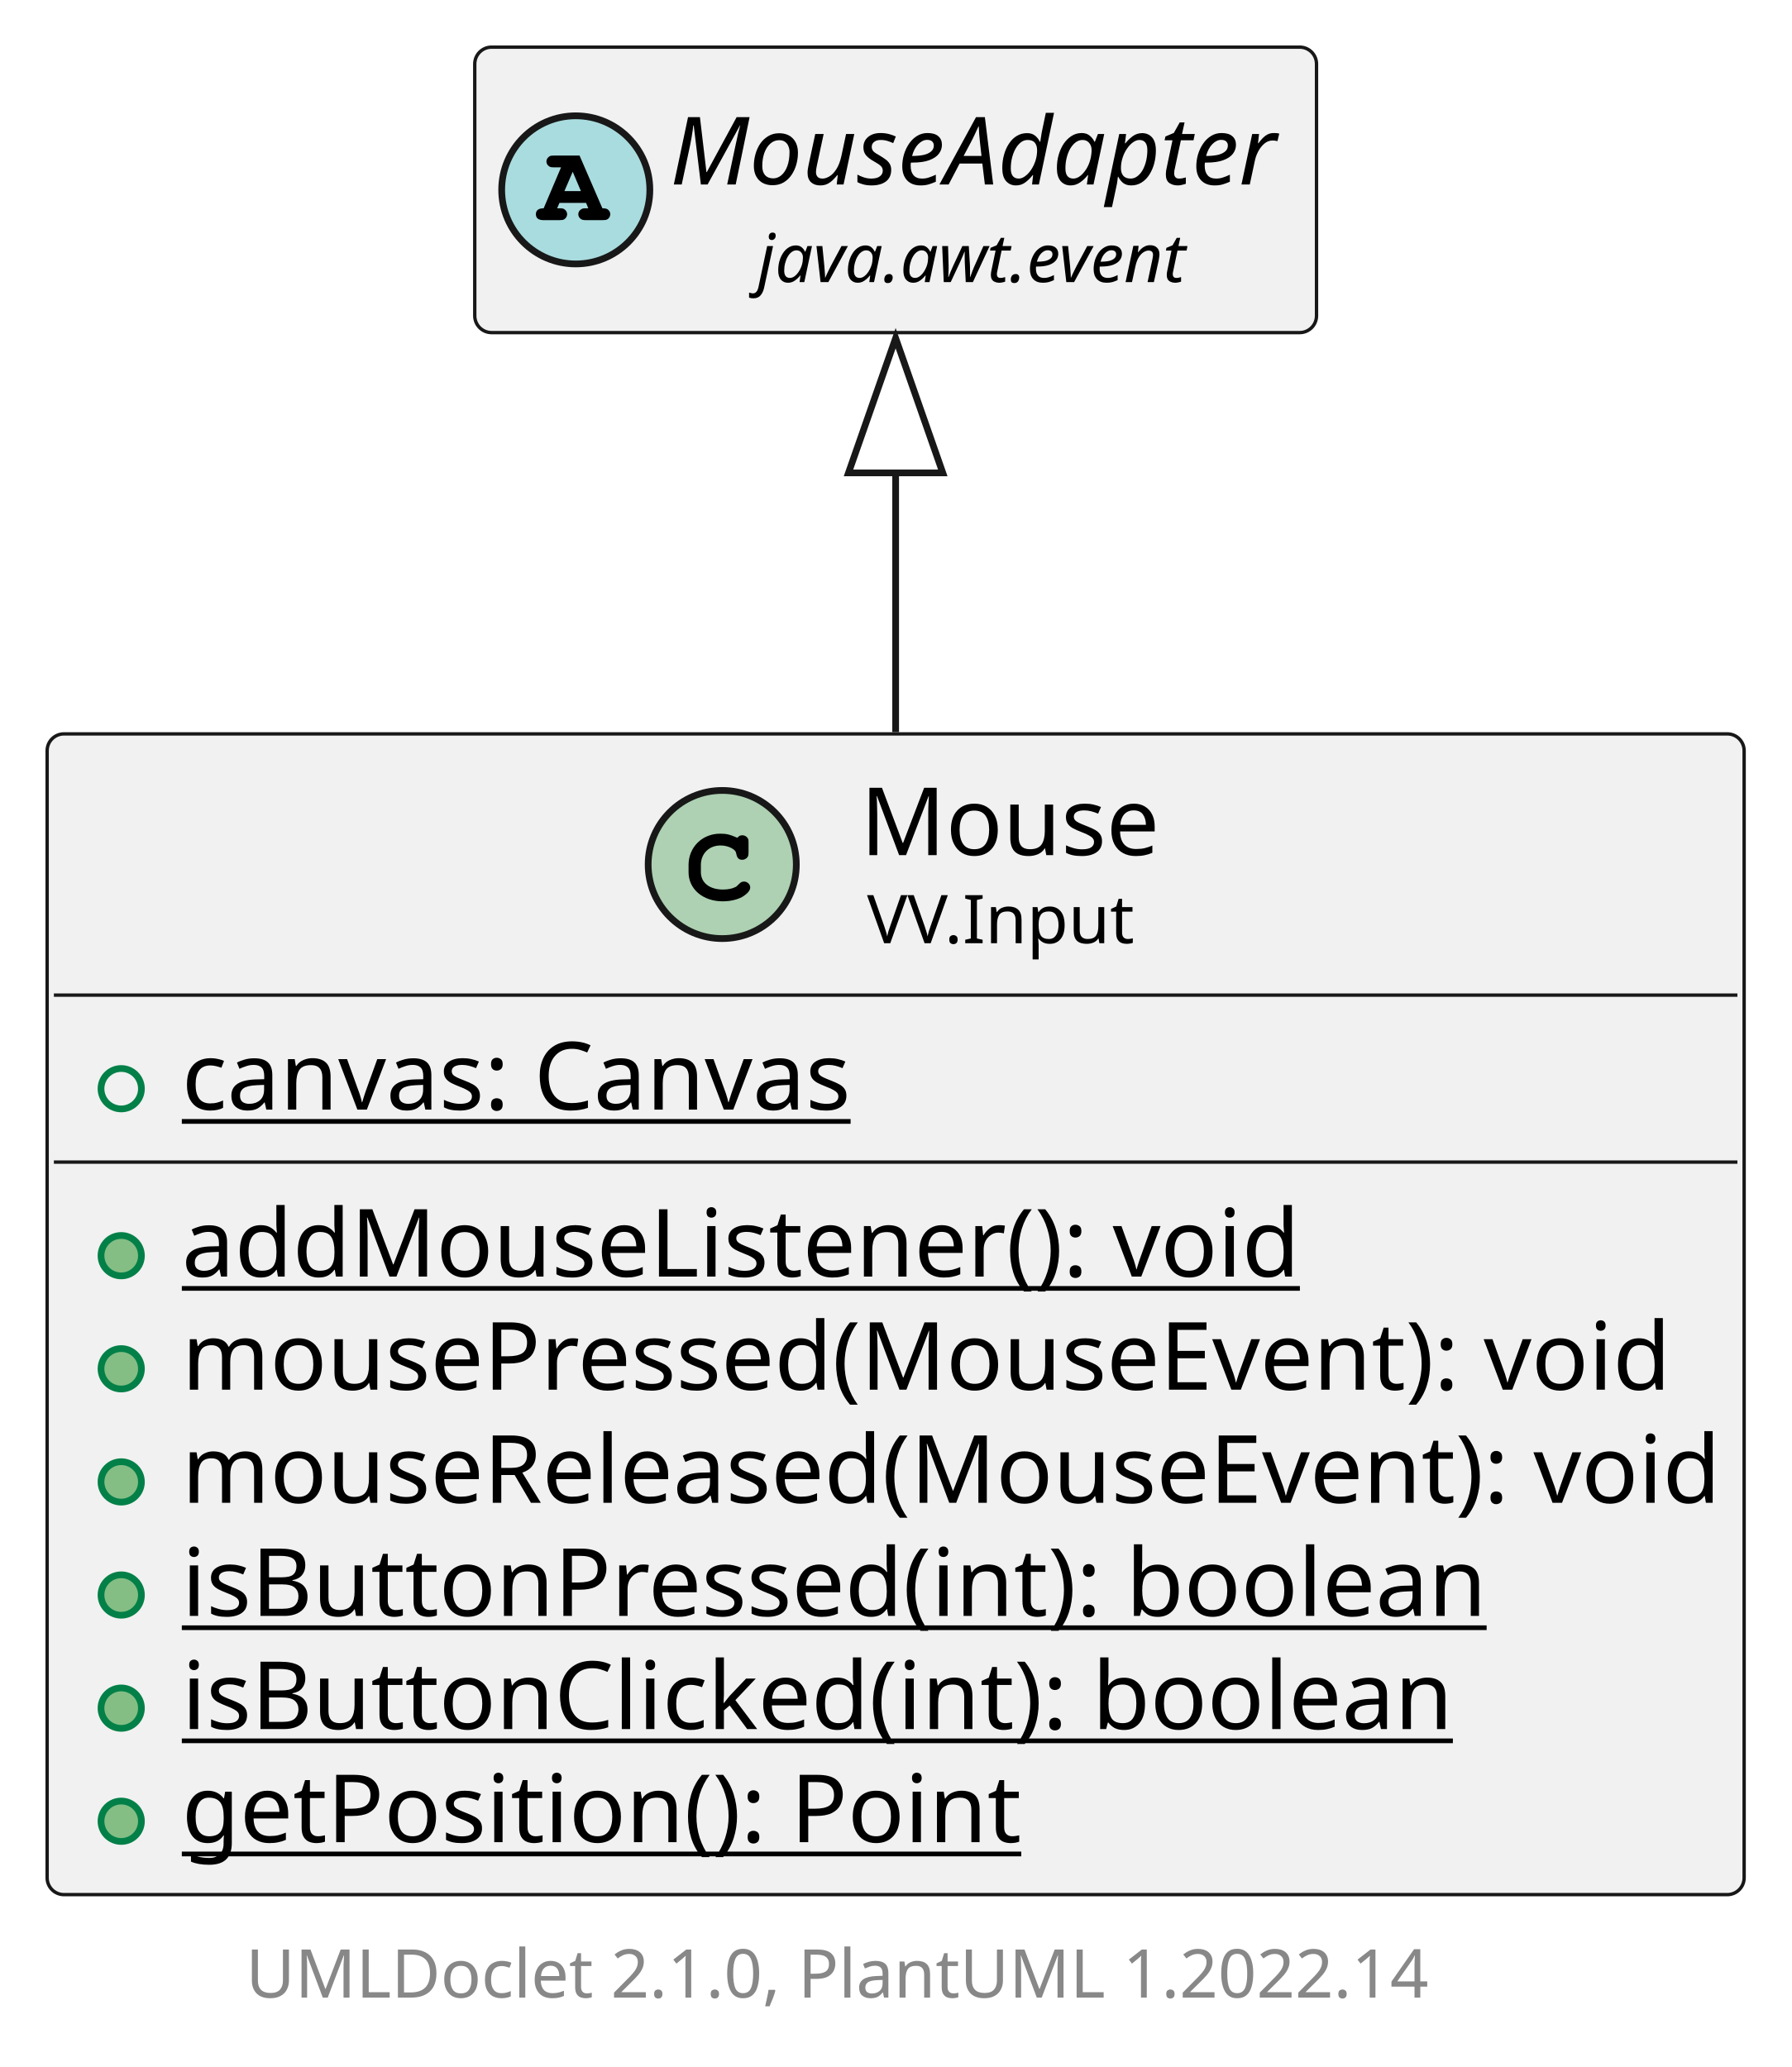
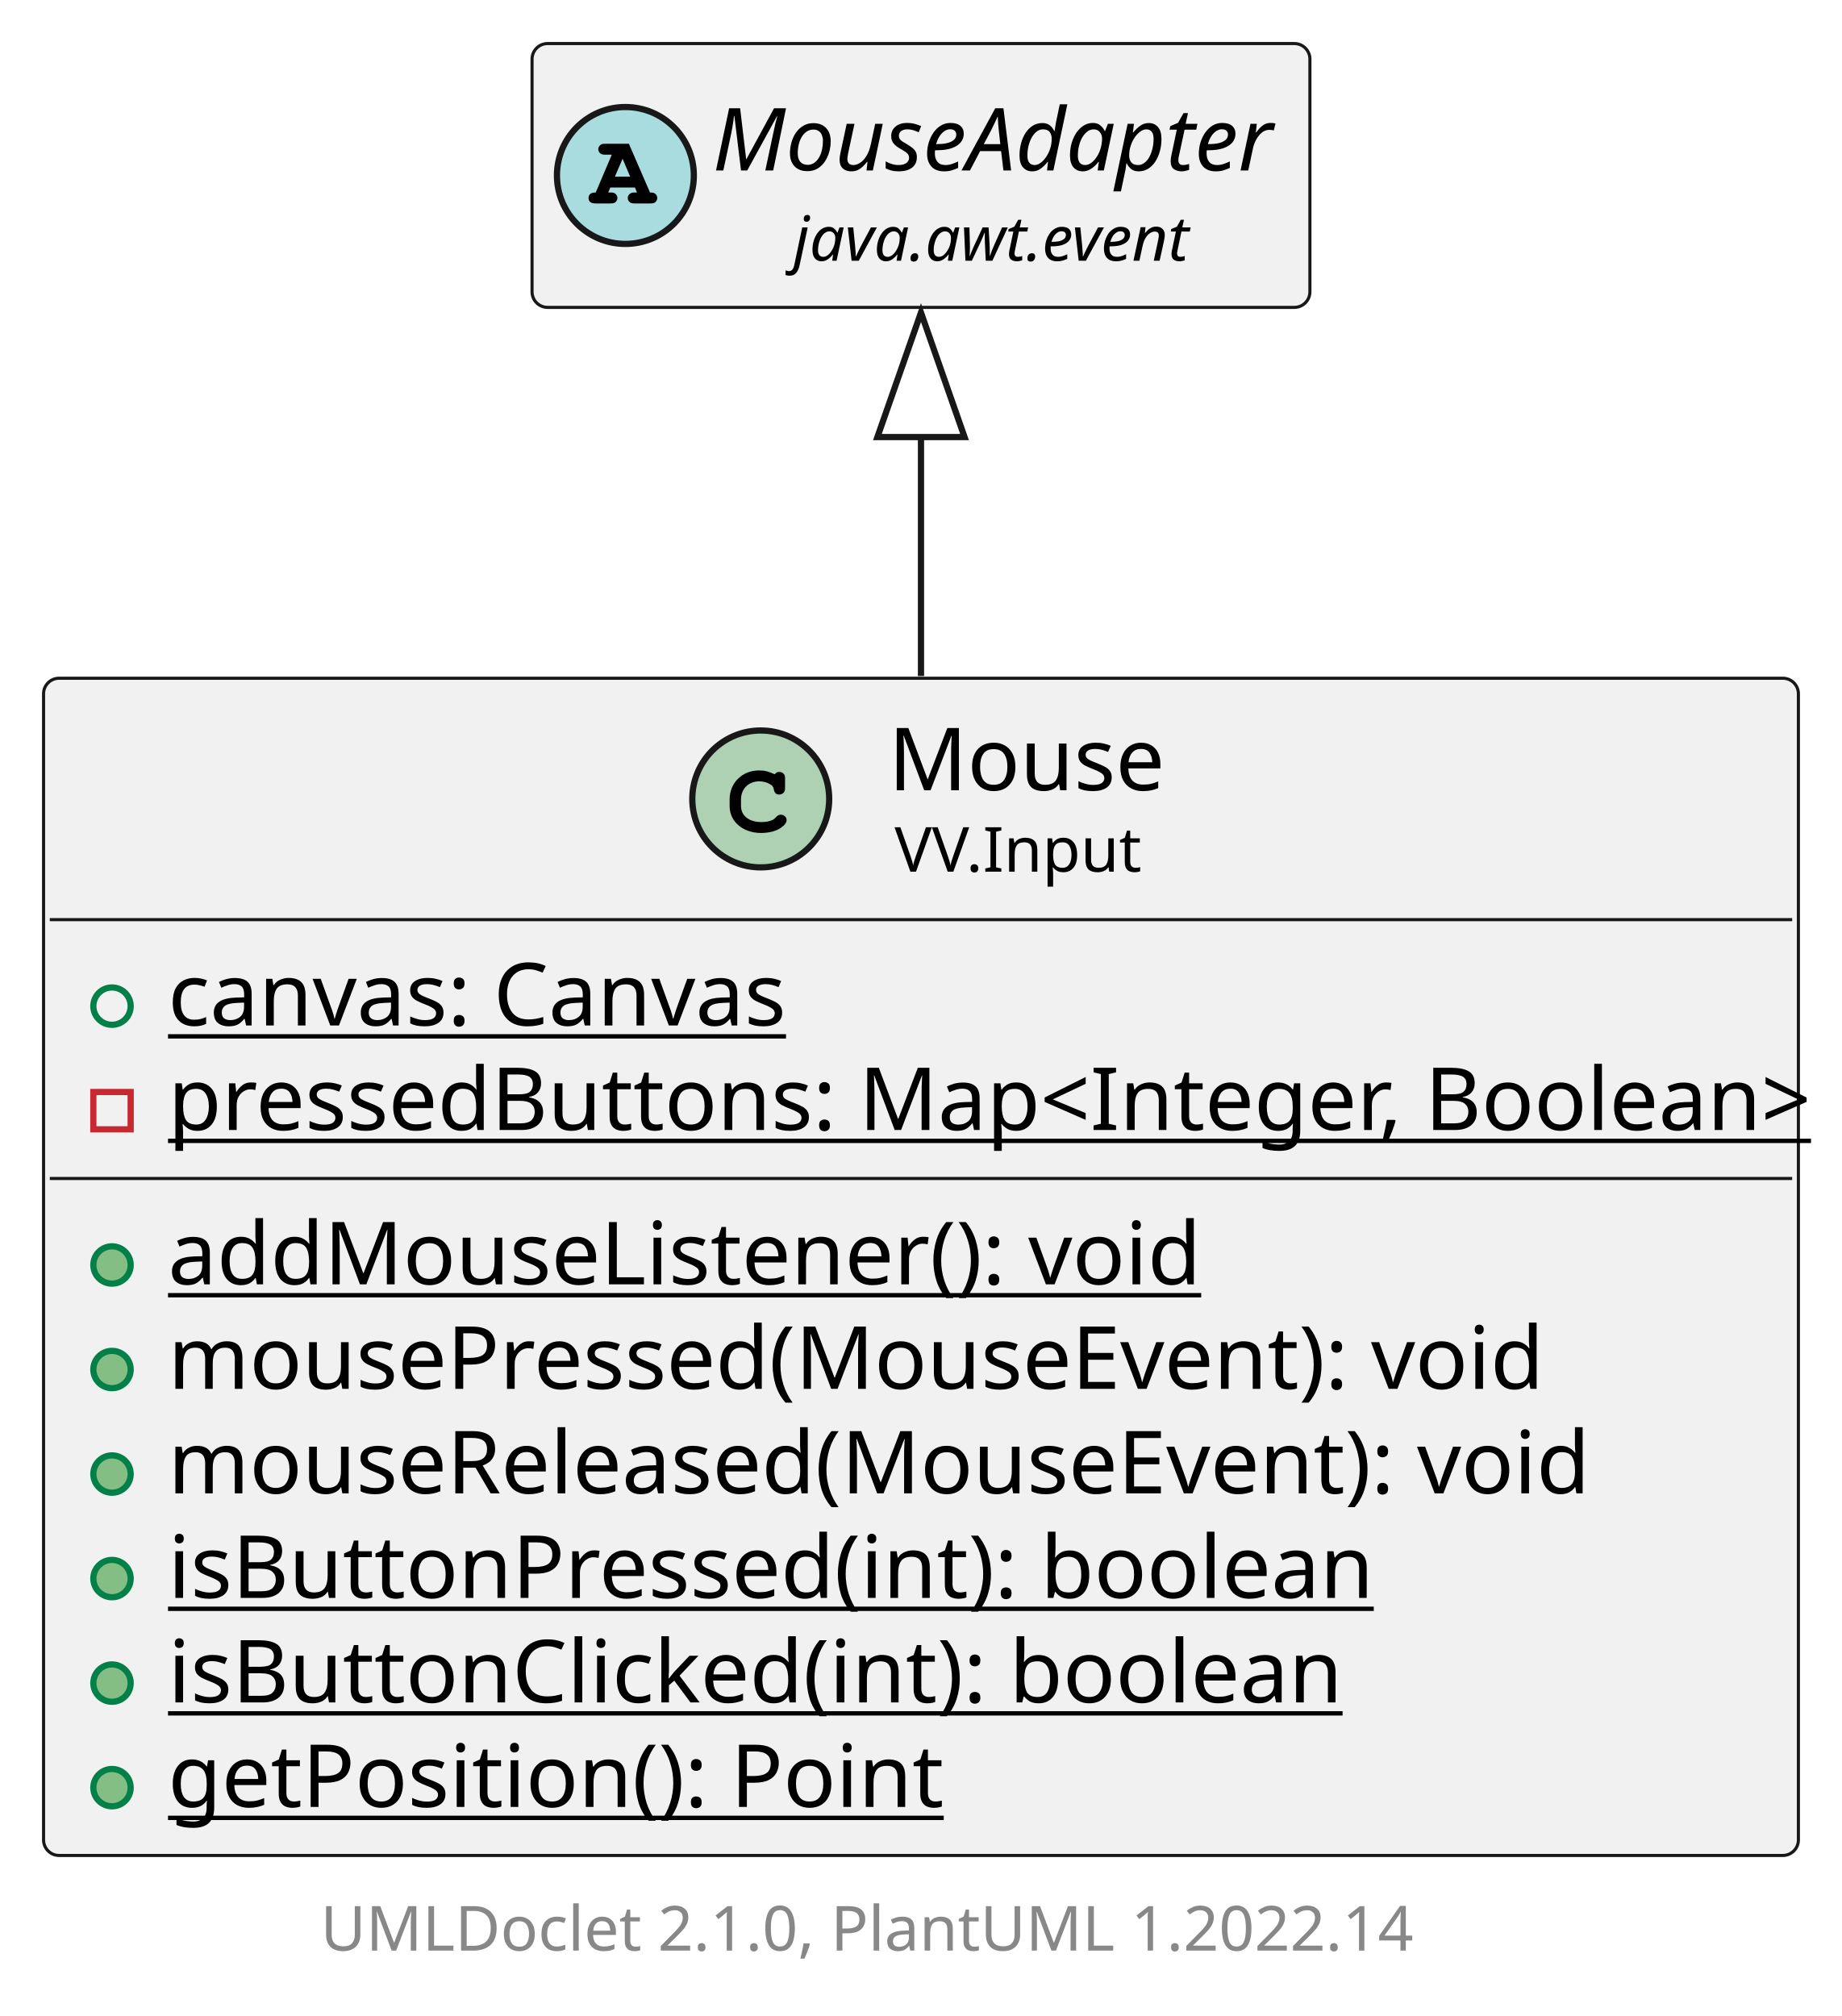
- <svg xmlns="http://www.w3.org/2000/svg" xmlns:xlink="http://www.w3.org/1999/xlink" contentStyleType="text/css" height="307px" preserveAspectRatio="none" style="width:266px;height:307px;background:#FFFFFF;" version="1.1" viewBox="0 0 266 307" width="266px" zoomAndPan="magnify">
+ <svg xmlns="http://www.w3.org/2000/svg" xmlns:xlink="http://www.w3.org/1999/xlink" contentStyleType="text/css" height="324px" preserveAspectRatio="none" style="width:296px;height:324px;background:#FFFFFF;" version="1.1" viewBox="0 0 296 324" width="296px" zoomAndPan="magnify">
  <defs />
  <g>
    <a href="Mouse.html" target="_top" title="Mouse.html" xlink:actuate="onRequest" xlink:href="Mouse.html" xlink:show="new" xlink:title="Mouse.html" xlink:type="simple">
      <g id="elem_VV.Input.Mouse">
-         <rect codeLine="5" fill="#F1F1F1" height="172.399" id="VV.Input.Mouse" rx="2.5" ry="2.5" style="stroke:#181818;stroke-width:0.5;" width="252" x="7" y="109" />
-         <ellipse cx="107.25" cy="128.4" fill="#ADD1B2" rx="11" ry="11" style="stroke:#181818;stroke-width:1.0;" />
-         <path d="M102.25,129.556 C102.25,132.056 104.391,133.869 107.312,133.869 C108.547,133.869 109.719,133.572 110.469,133.056 C111.078,132.634 111.406,132.213 111.406,131.806 C111.406,131.338 110.984,130.931 110.484,130.931 C110.25,130.931 110.031,131.009 109.828,131.213 C109.391,131.65 109.391,131.65 109.219,131.744 C108.766,131.978 108.125,132.119 107.359,132.119 C105.359,132.119 104.078,131.103 104.078,129.525 L104.078,128.478 C104.078,126.775 105.297,125.572 107,125.572 C107.578,125.572 108.156,125.713 108.625,125.963 C109.094,126.228 109.266,126.416 109.328,126.775 C109.453,127.447 109.703,127.697 110.234,127.697 C110.516,127.697 110.797,127.556 110.984,127.338 C111.109,127.166 111.156,126.994 111.156,126.556 L111.156,125.197 C111.156,124.775 111.141,124.634 111.016,124.463 C110.844,124.213 110.562,124.056 110.234,124.056 C109.922,124.056 109.719,124.166 109.5,124.431 C108.328,123.931 107.891,123.822 106.938,123.822 C104.266,123.822 102.25,125.838 102.25,128.463 L102.25,129.556 Z " fill="#000000" />
-         <text fill="#000000" font-family="sans-serif" font-size="14" lengthAdjust="spacing" textLength="43" x="127.75" y="127.006">Mouse</text>
-         <text fill="#000000" font-family="sans-serif" font-size="10" lengthAdjust="spacing" textLength="41" x="128.75" y="140.09">VV.Input</text>
-         <line style="stroke:#181818;stroke-width:0.5;" x1="8" x2="258" y1="147.8" y2="147.8" />
+         <rect codeLine="5" fill="#F1F1F1" height="189.199" id="VV.Input.Mouse" rx="2.5" ry="2.5" style="stroke:#181818;stroke-width:0.5;" width="282" x="7" y="109" />
+         <ellipse cx="122.25" cy="128.4" fill="#ADD1B2" rx="11" ry="11" style="stroke:#181818;stroke-width:1.0;" />
+         <path d="M117.25,129.556 C117.25,132.056 119.391,133.869 122.312,133.869 C123.547,133.869 124.719,133.572 125.469,133.056 C126.078,132.634 126.406,132.213 126.406,131.806 C126.406,131.338 125.984,130.931 125.484,130.931 C125.25,130.931 125.031,131.009 124.828,131.213 C124.391,131.65 124.391,131.65 124.219,131.744 C123.766,131.978 123.125,132.119 122.359,132.119 C120.359,132.119 119.078,131.103 119.078,129.525 L119.078,128.478 C119.078,126.775 120.297,125.572 122,125.572 C122.578,125.572 123.156,125.713 123.625,125.963 C124.094,126.228 124.266,126.416 124.328,126.775 C124.453,127.447 124.703,127.697 125.234,127.697 C125.516,127.697 125.797,127.556 125.984,127.338 C126.109,127.166 126.156,126.994 126.156,126.556 L126.156,125.197 C126.156,124.775 126.141,124.634 126.016,124.463 C125.844,124.213 125.562,124.056 125.234,124.056 C124.922,124.056 124.719,124.166 124.5,124.431 C123.328,123.931 122.891,123.822 121.938,123.822 C119.266,123.822 117.25,125.838 117.25,128.463 L117.25,129.556 Z " fill="#000000" />
+         <text fill="#000000" font-family="sans-serif" font-size="14" lengthAdjust="spacing" textLength="43" x="142.75" y="127.006">Mouse</text>
+         <text fill="#000000" font-family="sans-serif" font-size="10" lengthAdjust="spacing" textLength="41" x="143.75" y="140.09">VV.Input</text>
+         <line style="stroke:#181818;stroke-width:0.5;" x1="8" x2="288" y1="147.8" y2="147.8" />
        <ellipse cx="18" cy="161.7" fill="none" rx="3" ry="3" style="stroke:#038048;stroke-width:1.0;" />
        <text fill="#000000" font-family="sans-serif" font-size="14" lengthAdjust="spacing" text-decoration="underline" textLength="101" x="27" y="164.806">canvas: Canvas</text>
-         <line style="stroke:#181818;stroke-width:0.5;" x1="8" x2="258" y1="172.6" y2="172.6" />
-         <ellipse cx="18" cy="186.5" fill="#84BE84" rx="3" ry="3" style="stroke:#038048;stroke-width:1.0;" />
-         <text fill="#000000" font-family="sans-serif" font-size="14" lengthAdjust="spacing" text-decoration="underline" textLength="162" x="27" y="189.606">addMouseListener(): void</text>
+         <rect fill="none" height="6" style="stroke:#C82930;stroke-width:1.0;" width="6" x="15" y="175.5" />
+         <text fill="#000000" font-family="sans-serif" font-size="14" lengthAdjust="spacing" text-decoration="underline" textLength="256" x="27" y="181.606">pressedButtons: Map&lt;Integer, Boolean&gt;</text>
+         <line style="stroke:#181818;stroke-width:0.5;" x1="8" x2="288" y1="189.4" y2="189.4" />
        <ellipse cx="18" cy="203.3" fill="#84BE84" rx="3" ry="3" style="stroke:#038048;stroke-width:1.0;" />
-         <text fill="#000000" font-family="sans-serif" font-size="14" lengthAdjust="spacing" textLength="218" x="27" y="206.406">mousePressed(MouseEvent): void</text>
+         <text fill="#000000" font-family="sans-serif" font-size="14" lengthAdjust="spacing" text-decoration="underline" textLength="162" x="27" y="206.406">addMouseListener(): void</text>
        <ellipse cx="18" cy="220.1" fill="#84BE84" rx="3" ry="3" style="stroke:#038048;stroke-width:1.0;" />
-         <text fill="#000000" font-family="sans-serif" font-size="14" lengthAdjust="spacing" textLength="226" x="27" y="223.206">mouseReleased(MouseEvent): void</text>
+         <text fill="#000000" font-family="sans-serif" font-size="14" lengthAdjust="spacing" textLength="218" x="27" y="223.206">mousePressed(MouseEvent): void</text>
        <ellipse cx="18" cy="236.9" fill="#84BE84" rx="3" ry="3" style="stroke:#038048;stroke-width:1.0;" />
-         <text fill="#000000" font-family="sans-serif" font-size="14" lengthAdjust="spacing" text-decoration="underline" textLength="187" x="27" y="240.006">isButtonPressed(int): boolean</text>
+         <text fill="#000000" font-family="sans-serif" font-size="14" lengthAdjust="spacing" textLength="226" x="27" y="240.006">mouseReleased(MouseEvent): void</text>
        <ellipse cx="18" cy="253.7" fill="#84BE84" rx="3" ry="3" style="stroke:#038048;stroke-width:1.0;" />
-         <text fill="#000000" font-family="sans-serif" font-size="14" lengthAdjust="spacing" text-decoration="underline" textLength="181" x="27" y="256.805">isButtonClicked(int): boolean</text>
+         <text fill="#000000" font-family="sans-serif" font-size="14" lengthAdjust="spacing" text-decoration="underline" textLength="187" x="27" y="256.805">isButtonPressed(int): boolean</text>
        <ellipse cx="18" cy="270.499" fill="#84BE84" rx="3" ry="3" style="stroke:#038048;stroke-width:1.0;" />
-         <text fill="#000000" font-family="sans-serif" font-size="14" lengthAdjust="spacing" text-decoration="underline" textLength="120" x="27" y="273.605">getPosition(): Point</text>
+         <text fill="#000000" font-family="sans-serif" font-size="14" lengthAdjust="spacing" text-decoration="underline" textLength="181" x="27" y="273.605">isButtonClicked(int): boolean</text>
+         <ellipse cx="18" cy="287.299" fill="#84BE84" rx="3" ry="3" style="stroke:#038048;stroke-width:1.0;" />
+         <text fill="#000000" font-family="sans-serif" font-size="14" lengthAdjust="spacing" text-decoration="underline" textLength="120" x="27" y="290.405">getPosition(): Point</text>
      </g>
    </a>
    <g id="elem_java.awt.event.MouseAdapter">
-       <rect codeLine="15" fill="#F1F1F1" height="42.4" id="java.awt.event.MouseAdapter" rx="2.5" ry="2.5" style="stroke:#181818;stroke-width:0.5;" width="125" x="70.5" y="7" />
-       <ellipse cx="85.5" cy="28.2" fill="#A9DCDF" rx="11" ry="11" style="stroke:#181818;stroke-width:1.0;" />
-       <path d="M87.031,30.137 L87.359,30.934 L87.078,30.934 C86.625,30.934 86.5,30.966 86.328,31.075 C86.047,31.216 85.875,31.512 85.875,31.809 C85.875,32.106 86.016,32.356 86.25,32.528 C86.422,32.653 86.656,32.7 87.078,32.7 L89.438,32.7 C89.797,32.7 90.047,32.669 90.188,32.575 C90.453,32.434 90.625,32.122 90.625,31.809 C90.625,31.544 90.484,31.278 90.25,31.106 C90.062,30.981 89.906,30.95 89.453,30.934 L86.062,23.106 L82.344,23.106 C81.891,23.106 81.75,23.122 81.578,23.231 C81.312,23.403 81.141,23.684 81.141,23.981 C81.141,24.262 81.281,24.528 81.531,24.7 C81.703,24.825 81.891,24.856 82.344,24.856 L83.312,24.856 L80.734,30.934 C79.984,30.934 79.578,31.231 79.578,31.809 C79.578,32.419 79.969,32.7 80.766,32.7 L83.031,32.7 C83.391,32.7 83.641,32.669 83.781,32.575 C84.047,32.419 84.219,32.122 84.219,31.809 C84.219,31.544 84.078,31.278 83.844,31.106 C83.656,30.966 83.5,30.934 83.031,30.934 L82.734,30.934 L83.078,30.137 L87.031,30.137 Z M86.266,28.387 L83.812,28.387 L85.047,25.512 L86.266,28.387 Z " fill="#000000" />
-       <text fill="#000000" font-family="sans-serif" font-size="14" font-style="italic" lengthAdjust="spacing" textLength="93" x="99.5" y="27.4">MouseAdapter</text>
-       <text fill="#000000" font-family="sans-serif" font-size="10" font-style="italic" lengthAdjust="spacing" textLength="67" x="112.5" y="41.9">java.awt.event</text>
+       <rect codeLine="16" fill="#F1F1F1" height="42.4" id="java.awt.event.MouseAdapter" rx="2.5" ry="2.5" style="stroke:#181818;stroke-width:0.5;" width="125" x="85.5" y="7" />
+       <ellipse cx="100.5" cy="28.2" fill="#A9DCDF" rx="11" ry="11" style="stroke:#181818;stroke-width:1.0;" />
+       <path d="M102.031,30.137 L102.359,30.934 L102.078,30.934 C101.625,30.934 101.5,30.966 101.328,31.075 C101.047,31.216 100.875,31.512 100.875,31.809 C100.875,32.106 101.016,32.356 101.25,32.528 C101.422,32.653 101.656,32.7 102.078,32.7 L104.438,32.7 C104.797,32.7 105.047,32.669 105.188,32.575 C105.453,32.434 105.625,32.122 105.625,31.809 C105.625,31.544 105.484,31.278 105.25,31.106 C105.062,30.981 104.906,30.95 104.453,30.934 L101.062,23.106 L97.344,23.106 C96.891,23.106 96.75,23.122 96.578,23.231 C96.312,23.403 96.141,23.684 96.141,23.981 C96.141,24.262 96.281,24.528 96.531,24.7 C96.703,24.825 96.891,24.856 97.344,24.856 L98.312,24.856 L95.734,30.934 C94.984,30.934 94.578,31.231 94.578,31.809 C94.578,32.419 94.969,32.7 95.766,32.7 L98.031,32.7 C98.391,32.7 98.641,32.669 98.781,32.575 C99.047,32.419 99.219,32.122 99.219,31.809 C99.219,31.544 99.078,31.278 98.844,31.106 C98.656,30.966 98.5,30.934 98.031,30.934 L97.734,30.934 L98.078,30.137 L102.031,30.137 Z M101.266,28.387 L98.812,28.387 L100.047,25.512 L101.266,28.387 Z " fill="#000000" />
+       <text fill="#000000" font-family="sans-serif" font-size="14" font-style="italic" lengthAdjust="spacing" textLength="93" x="114.5" y="27.4">MouseAdapter</text>
+       <text fill="#000000" font-family="sans-serif" font-size="10" font-style="italic" lengthAdjust="spacing" textLength="67" x="127.5" y="41.9">java.awt.event</text>
    </g>
    <g id="link_java.awt.event.MouseAdapter_VV.Input.Mouse">
-       <path codeLine="17" d="M133,69.79 C133,81.69 133,95.16 133,108.74 " fill="none" id="java.awt.event.MouseAdapter-backto-VV.Input.Mouse" style="stroke:#181818;stroke-width:1.0;" />
-       <polygon fill="none" points="126,70.23,133,50.23,140,70.23,126,70.23" style="stroke:#181818;stroke-width:1.0;" />
+       <path codeLine="18" d="M148,70.12 C148,81.85 148,95.13 148,108.65 " fill="none" id="java.awt.event.MouseAdapter-backto-VV.Input.Mouse" style="stroke:#181818;stroke-width:1.0;" />
+       <polygon fill="none" points="141,70.24,148,50.24,155,70.24,141,70.24" style="stroke:#181818;stroke-width:1.0;" />
    </g>
-     <text fill="#888888" font-family="sans-serif" font-size="10" lengthAdjust="spacing" textLength="179" x="36.5" y="296.689">UMLDoclet 2.1.0, PlantUML 1.2022.14</text>
+     <text fill="#888888" font-family="sans-serif" font-size="10" lengthAdjust="spacing" textLength="179" x="51.5" y="313.489">UMLDoclet 2.1.0, PlantUML 1.2022.14</text>
  </g>
</svg>
